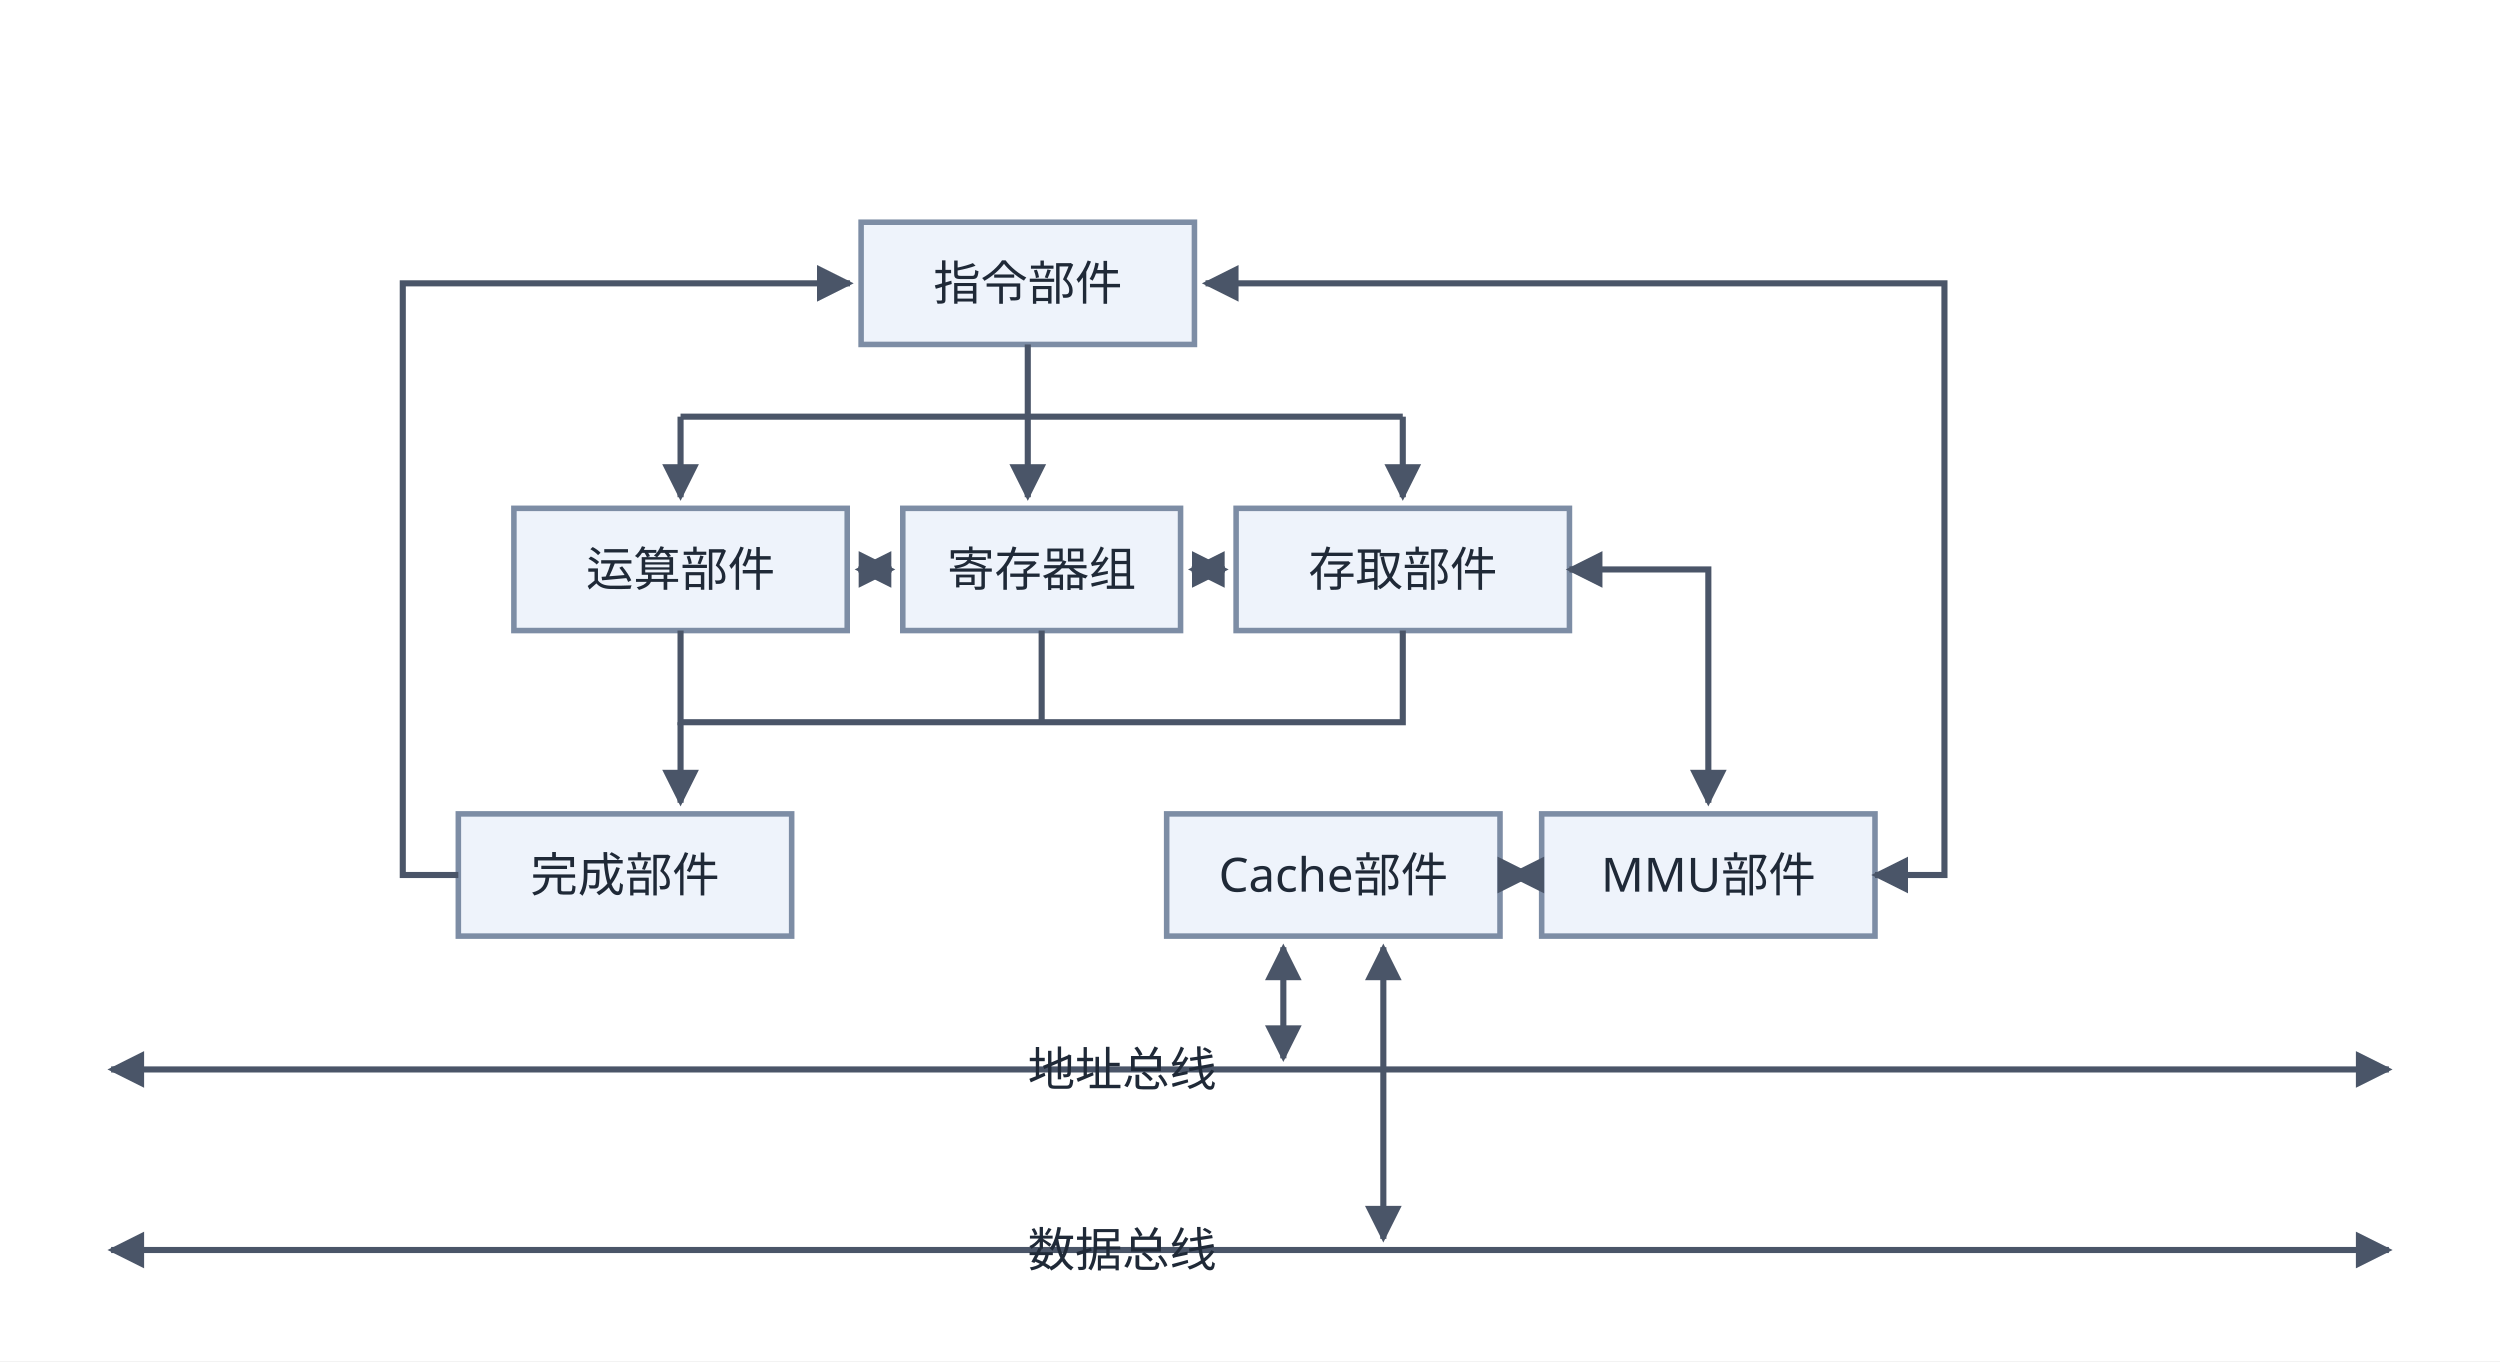
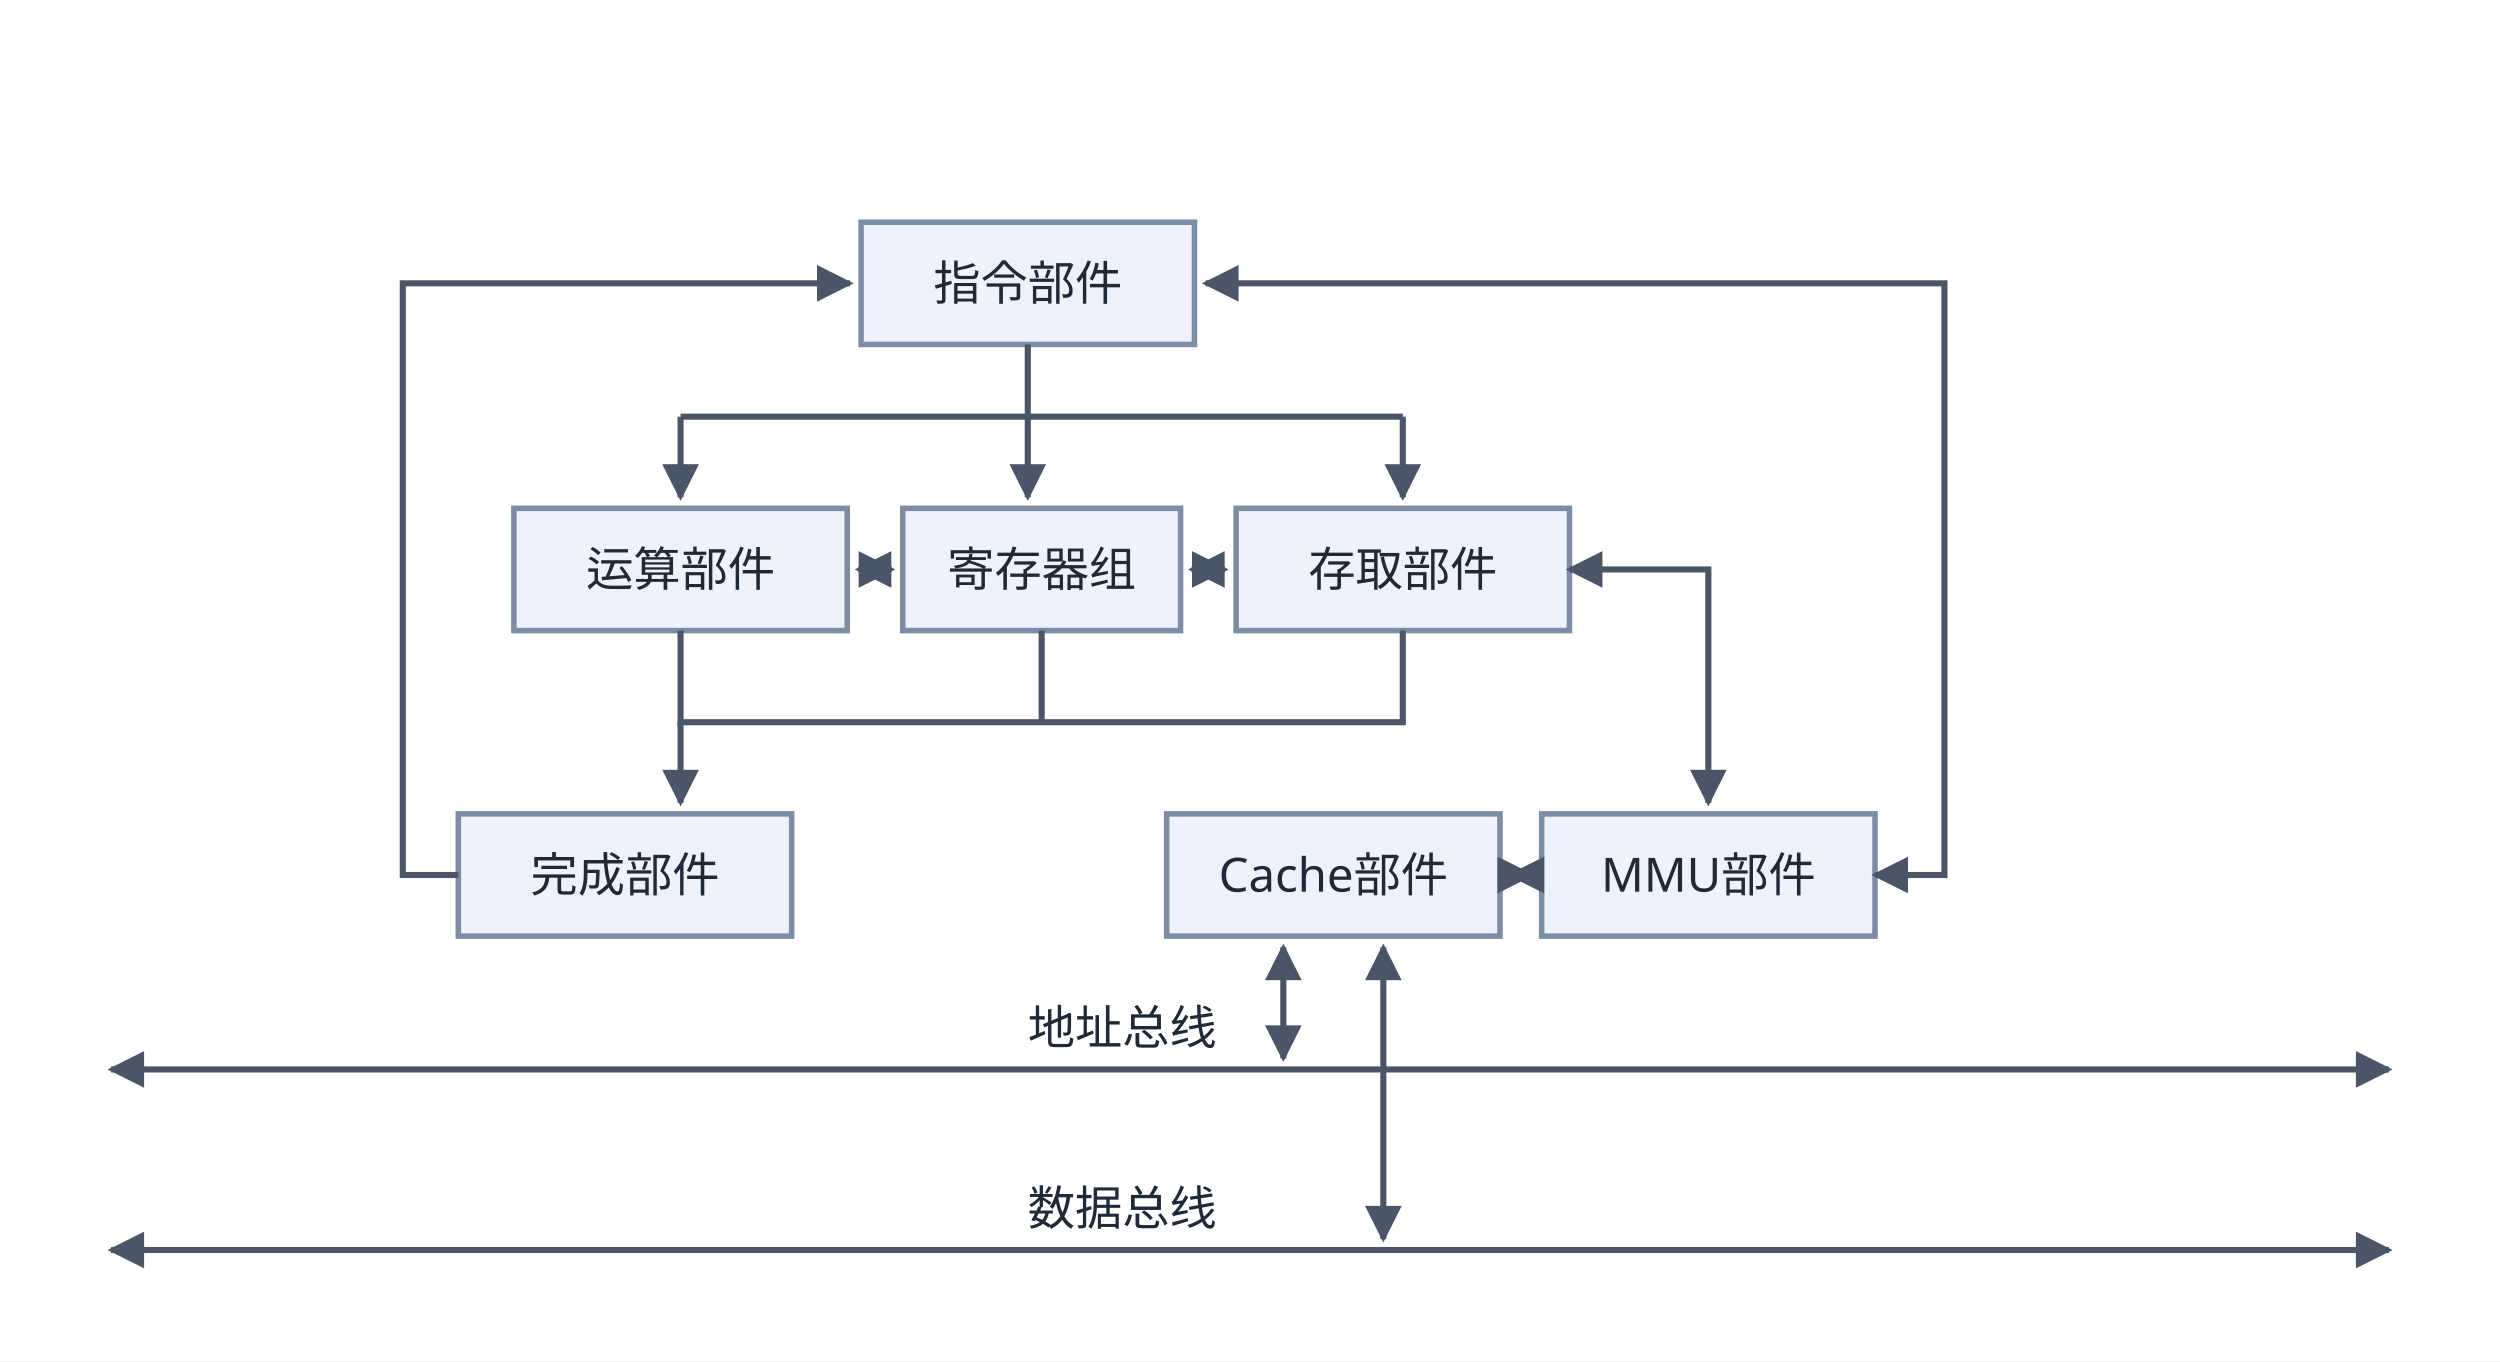
<svg xmlns="http://www.w3.org/2000/svg" width="900" height="490" viewBox="0 0 900 490" font-family="sans-serif">
  <rect width="900" height="490" fill="#ffffff" />
  <defs>
    <marker id="a23" viewBox="0 0 10 10" refX="9" refY="5" markerWidth="6" markerHeight="6" orient="auto">
      <path d="M 0 0 L 10 5 L 0 10 Z" fill="#4a5568" />
    </marker>
    <marker id="a23s" viewBox="0 0 10 10" refX="1" refY="5" markerWidth="6" markerHeight="6" orient="auto">
      <path d="M 10 0 L 0 5 L 10 10 Z" fill="#4a5568" />
    </marker>
  </defs>
  <rect width="900" height="490" fill="#ffffff" />
  <g fill="#eef3fb" stroke="#7d8da5" stroke-width="2">
    <rect x="310" y="80" width="120" height="44" />
    <rect x="185" y="183" width="120" height="44" />
    <rect x="325" y="183" width="100" height="44" />
    <rect x="445" y="183" width="120" height="44" />
    <rect x="165" y="293" width="120" height="44" />
    <rect x="420" y="293" width="120" height="44" />
    <rect x="555" y="293" width="120" height="44" />
  </g>
  <g font-size="17" fill="#1f2937">
    <text x="370" y="108" text-anchor="middle">指令部件</text>
    <text x="245" y="211" text-anchor="middle">运算部件</text>
    <text x="375" y="211" text-anchor="middle">寄存器组</text>
    <text x="505" y="211" text-anchor="middle">存取部件</text>
    <text x="225" y="321" text-anchor="middle">完成部件</text>
    <text x="480" y="321" text-anchor="middle">Cache部件</text>
    <text x="615" y="321" text-anchor="middle">MMU部件</text>
  </g>
  <g stroke="#4a5568" stroke-width="2.2" fill="none">
    <path d="M370 124 V150" />
    <path d="M245 150 H505" />
    <path d="M245 150 V179" marker-end="url(#a23)" />
    <path d="M370 150 V179" marker-end="url(#a23)" />
    <path d="M505 150 V179" marker-end="url(#a23)" />
    <line x1="309" y1="205" x2="321" y2="205" marker-end="url(#a23)" marker-start="url(#a23s)" />
    <line x1="429" y1="205" x2="441" y2="205" marker-end="url(#a23)" marker-start="url(#a23s)" />
    <path d="M245 227 V260 H505 V227 M375 227 V260" />
    <path d="M245 260 V289" marker-end="url(#a23)" />
    <path d="M165 315 H145 V102 H306" marker-end="url(#a23)" />
    <path d="M565 205 H615 V289" marker-end="url(#a23)" marker-start="url(#a23s)" />
    <path d="M675 315 H700 V102 H434" marker-end="url(#a23)" marker-start="url(#a23s)" />
    <line x1="544" y1="315" x2="551" y2="315" marker-end="url(#a23)" marker-start="url(#a23s)" />
    <line x1="462" y1="341" x2="462" y2="381" marker-end="url(#a23)" marker-start="url(#a23s)" />
    <line x1="498" y1="341" x2="498" y2="446" marker-end="url(#a23)" marker-start="url(#a23s)" />
  </g>
  <g stroke="#4a5568" stroke-width="2.2">
    <line x1="40" y1="385" x2="860" y2="385" marker-end="url(#a23)" marker-start="url(#a23s)" />
    <line x1="40" y1="450" x2="860" y2="450" marker-end="url(#a23)" marker-start="url(#a23s)" />
  </g>
  <g font-size="17" fill="#1f2937">
-     <text x="370" y="391">地址总线</text>
-     <text x="370" y="456">数据总线</text>
+     <text x="370" y="376">地址总线</text>
+     <text x="370" y="441">数据总线</text>
  </g>
</svg>
